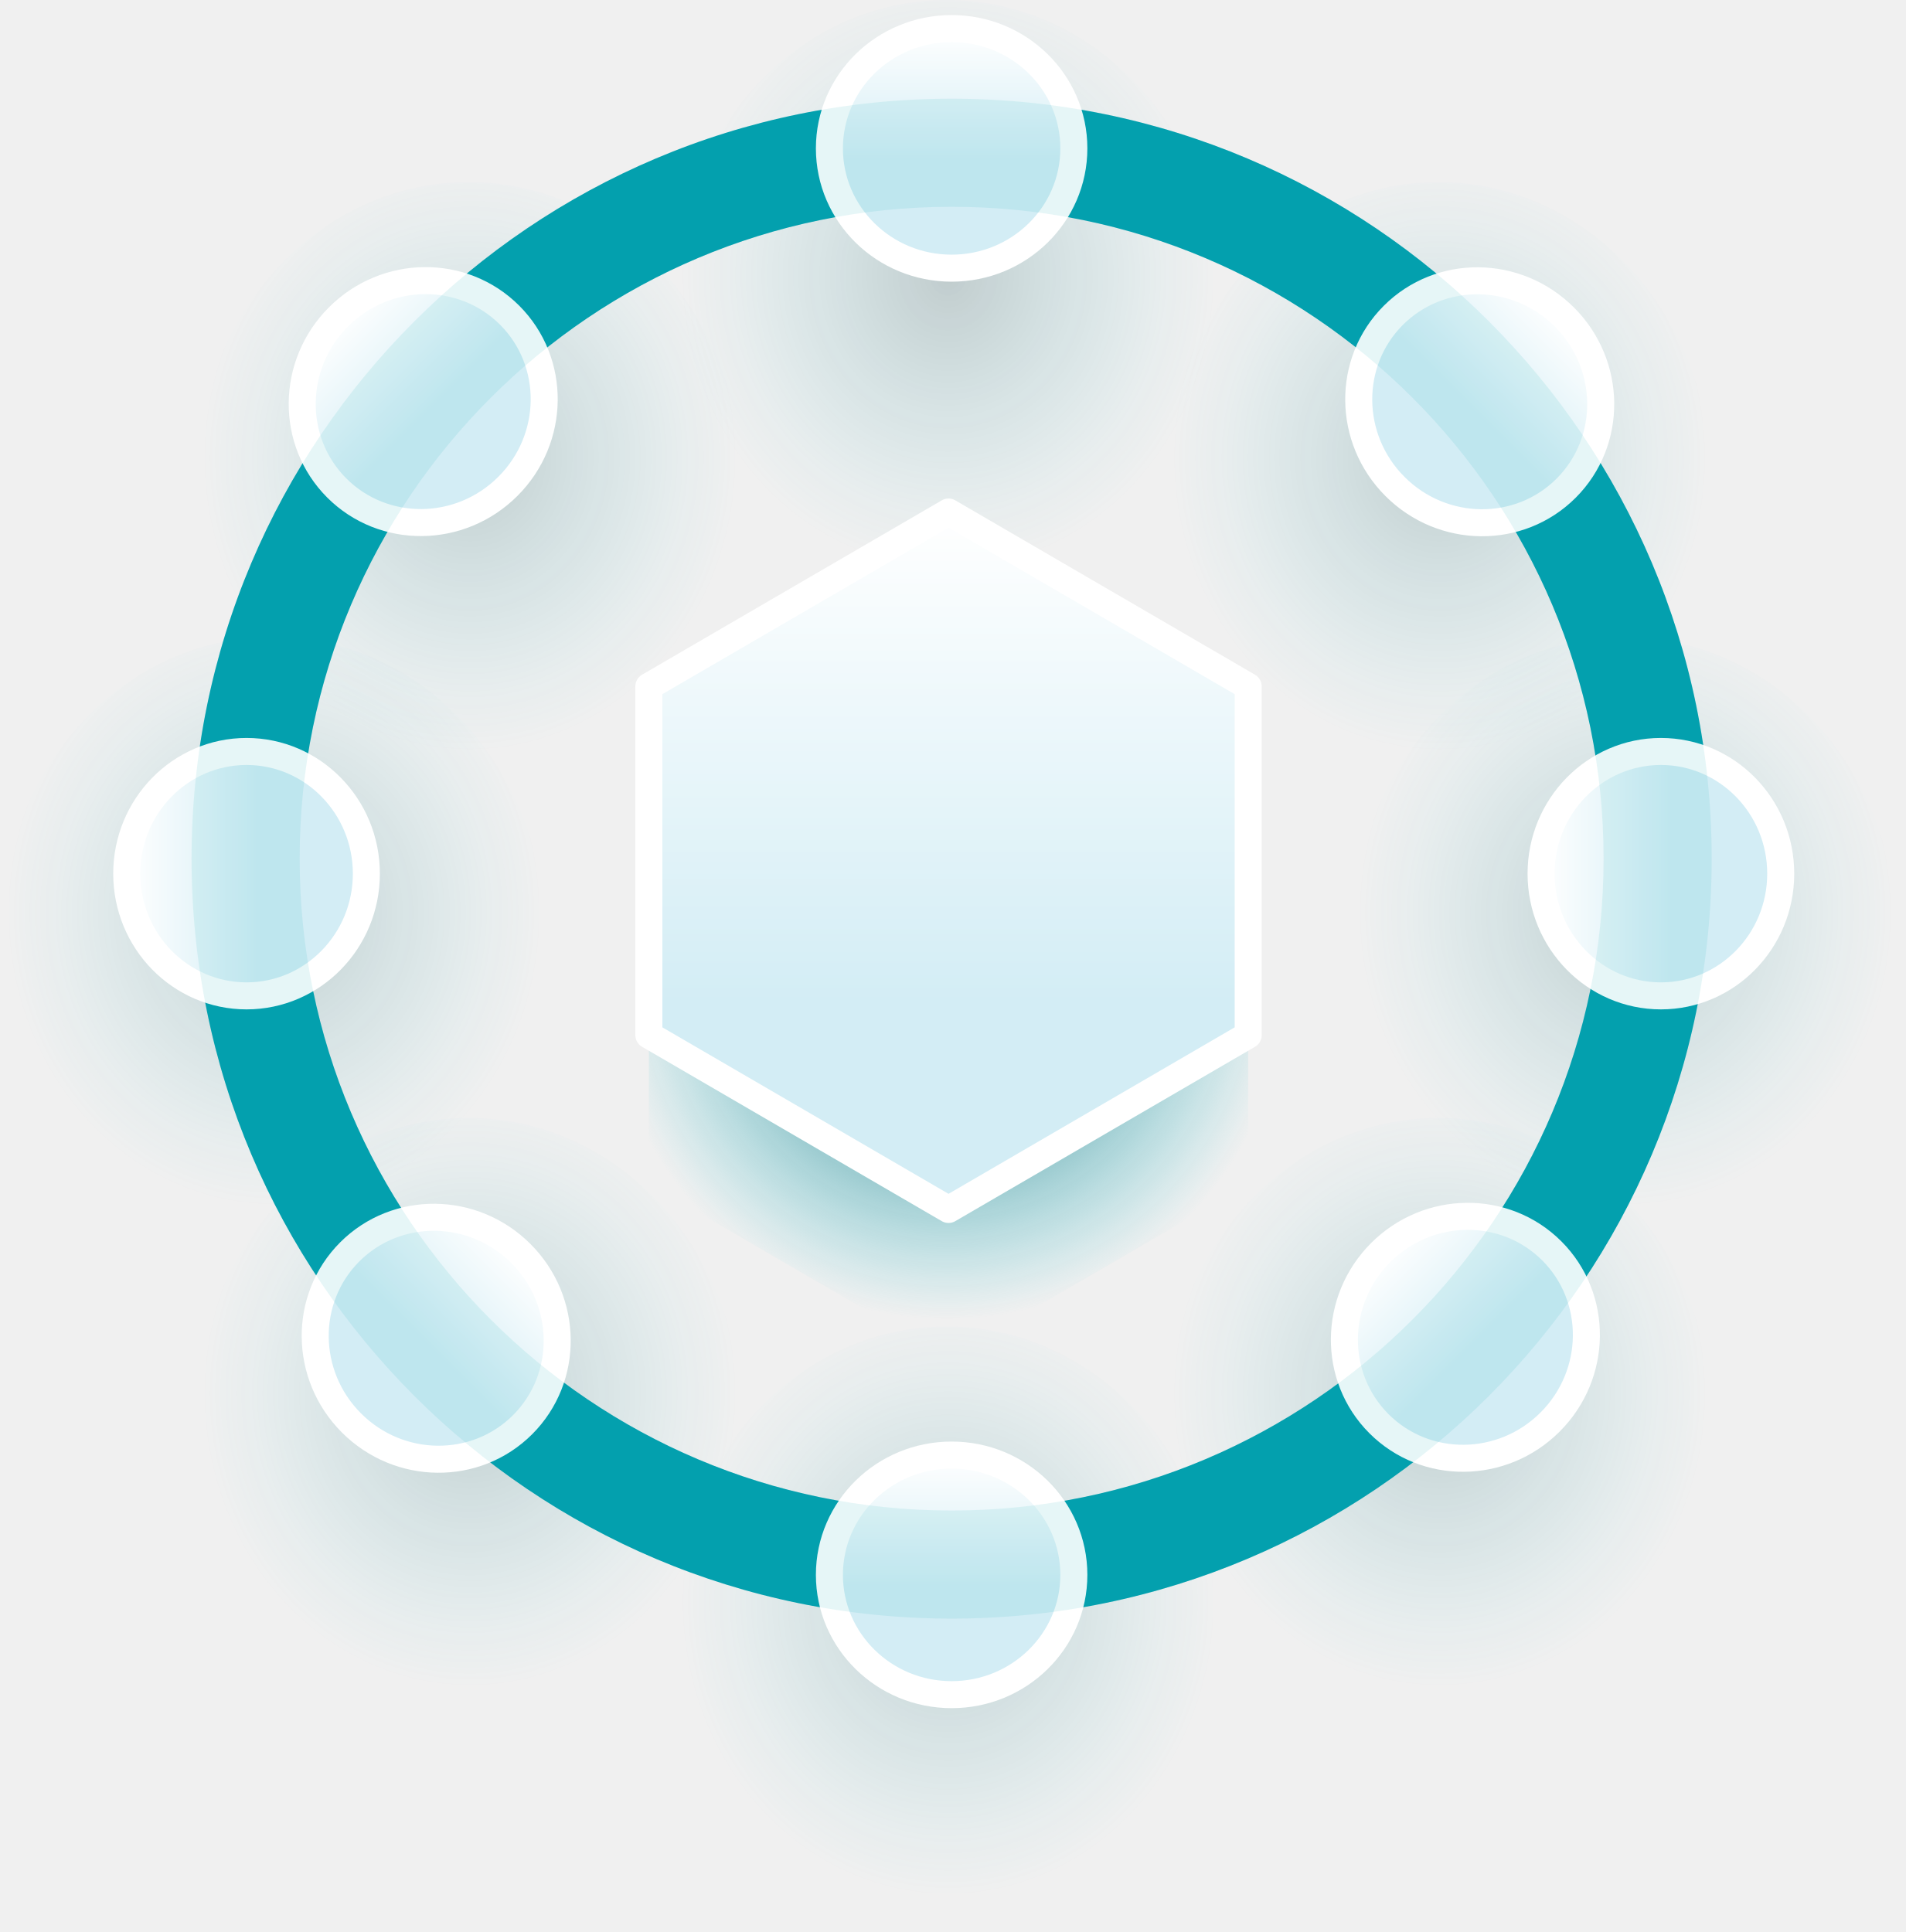
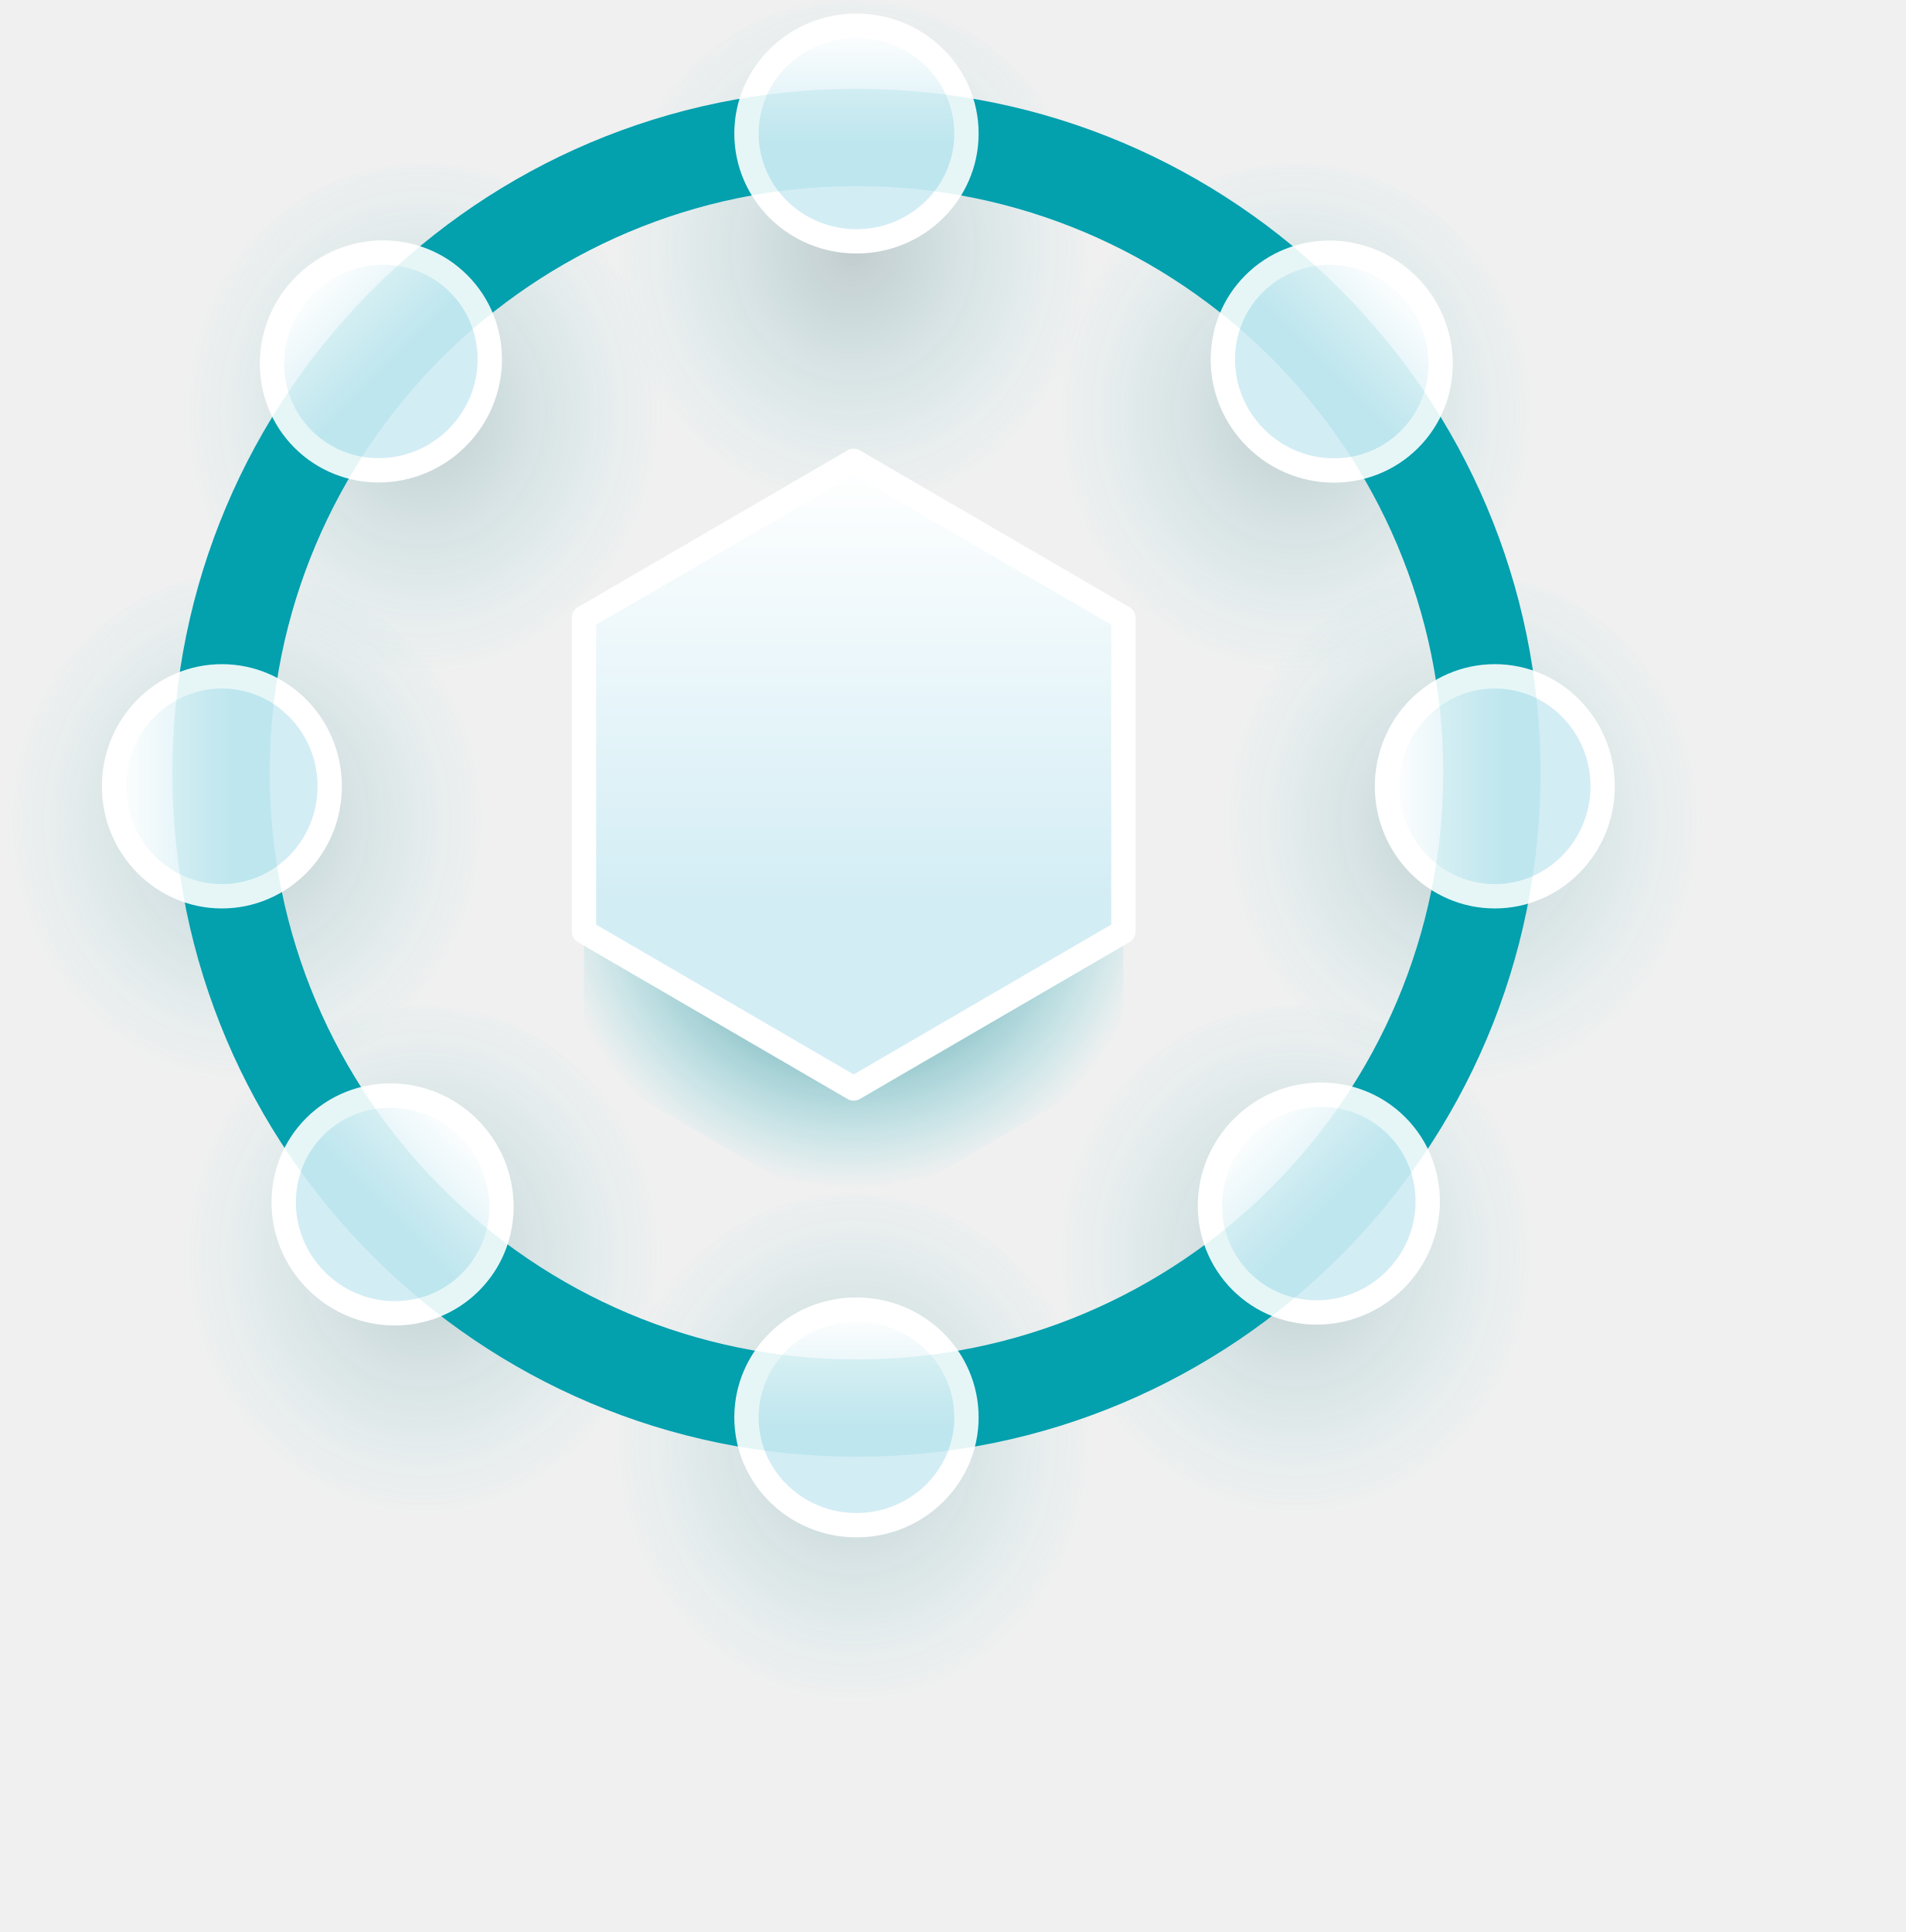
- <svg xmlns="http://www.w3.org/2000/svg" viewBox="0 0 141 143" xml:space="preserve" style="fill-rule:evenodd;clip-rule:evenodd;stroke-linejoin:round;stroke-miterlimit:2">
+ <svg xmlns="http://www.w3.org/2000/svg" viewBox="0 0 141 143" id="icx-supply" xml:space="preserve" style="fill-rule:evenodd;clip-rule:evenodd;stroke-linejoin:round;stroke-miterlimit:2">
  <g class="nodes">
    <ellipse cx="34.686" cy="104.874" rx="20.182" ry="22.129" style="fill:url(#_icxRadial51)" />
    <ellipse cx="106.449" cy="104.874" rx="20.182" ry="22.129" style="fill:url(#_icxRadial52)" />
    <ellipse cx="20.182" cy="69.274" rx="20.182" ry="22.129" style="fill:url(#_icxRadial53)" />
    <ellipse cx="120.192" cy="69.274" rx="20.182" ry="22.129" style="fill:url(#_icxRadial54)" />
    <ellipse cx="34.686" cy="35.604" rx="20.182" ry="22.129" style="fill:url(#_icxRadial55)" />
    <ellipse cx="106.449" cy="35.604" rx="20.182" ry="22.129" style="fill:url(#_icxRadial56)" />
    <ellipse cx="70.073" cy="120.313" rx="20.182" ry="22.129" style="fill:url(#_icxRadial57)" />
    <ellipse cx="70.073" cy="22.129" rx="20.182" ry="22.129" style="fill:url(#_icxRadial58)" />
  </g>
  <path d="m70.197 48.9 22.177 12.905v25.81L70.197 100.52 48.019 87.615v-25.81L70.197 48.9Z" style="fill:url(#_icxRadial59)" />
  <path d="m70.197 37.9 22.177 12.905v25.81L70.197 89.52 48.019 76.615v-25.81L70.197 37.9Z" style="fill:url(#_icxLinear510);stroke:#fff;stroke-width:2px" />
  <path d="M70.426 7.306c31.044 0 56.249 25.204 56.249 56.249 0 31.044-25.205 56.249-56.249 56.249-31.045 0-56.249-25.205-56.249-56.249 0-31.045 25.204-56.249 56.249-56.249Zm0 8c-26.63 0-48.249 21.619-48.249 48.249 0 26.629 21.619 48.249 48.249 48.249 26.629 0 48.249-21.62 48.249-48.249 0-26.63-21.62-48.249-48.249-48.249Z" style="fill:#03a0ae" />
  <g class="nodes">
    <ellipse cx="70.426" cy="116.566" rx="9.045" ry="8.867" style="fill:url(#_icxLinear511);stroke:#fff;stroke-width:2px;stroke-linecap:square;stroke-miterlimit:1.5" />
    <ellipse cx="70.426" cy="10.982" rx="9.045" ry="8.867" style="fill:url(#_icxLinear512);stroke:#fff;stroke-width:2px;stroke-linecap:square;stroke-miterlimit:1.5" />
    <path d="M114.049 64.666c0-4.992 3.973-9.045 8.867-9.045 4.894 0 8.868 4.053 8.868 9.045s-3.974 9.045-8.868 9.045-8.867-4.053-8.867-9.045Z" style="fill:url(#_icxLinear513);stroke:#fff;stroke-width:2px;stroke-linecap:square;stroke-miterlimit:1.5" />
    <path d="M9.379 64.666c0-4.992 3.973-9.045 8.867-9.045 4.894 0 8.867 4.053 8.867 9.045s-3.973 9.045-8.867 9.045c-4.894 0-8.867-4.053-8.867-9.045Z" style="fill:url(#_icxLinear514);stroke:#fff;stroke-width:2px;stroke-linecap:square;stroke-miterlimit:1.5" />
    <path d="M102.177 92.713c3.53-3.53 9.206-3.587 12.666-.126 3.461 3.46 3.404 9.136-.125 12.666-3.53 3.53-9.206 3.586-12.666.125-3.461-3.46-3.404-9.136.125-12.665Z" style="fill:url(#_icxLinear515);stroke:#fff;stroke-width:2px;stroke-linecap:square;stroke-miterlimit:1.5" />
    <path d="M25.05 23.454c3.53-3.53 9.205-3.586 12.666-.125 3.46 3.46 3.404 9.135-.126 12.665-3.53 3.53-9.205 3.587-12.666.126-3.46-3.461-3.404-9.136.126-12.666Z" style="fill:url(#_icxLinear516);stroke:#fff;stroke-width:2px;stroke-linecap:square;stroke-miterlimit:1.5" />
    <path d="M38.552 92.783c3.53 3.53 3.586 9.205.126 12.666-3.461 3.46-9.136 3.404-12.666-.126-3.53-3.53-3.586-9.205-.126-12.666 3.461-3.46 9.136-3.404 12.666.126Z" style="fill:url(#_icxLinear517);stroke:#fff;stroke-width:2px;stroke-linecap:square;stroke-miterlimit:1.5" />
    <path d="M115.778 23.468c3.53 3.529 3.586 9.205.126 12.665-3.461 3.461-9.136 3.405-12.666-.125-3.53-3.53-3.586-9.206-.125-12.666 3.46-3.461 9.135-3.404 12.665.126Z" style="fill:url(#_icxLinear518);stroke:#fff;stroke-width:2px;stroke-linecap:square;stroke-miterlimit:1.5" />
  </g>
  <path d="M70.426 7.306c31.044 0 56.249 25.204 56.249 56.249 0 31.044-25.205 56.249-56.249 56.249-31.045 0-56.249-25.205-56.249-56.249 0-31.045 25.204-56.249 56.249-56.249Zm0 8c-26.63 0-48.249 21.619-48.249 48.249 0 26.629 21.619 48.249 48.249 48.249 26.629 0 48.249-21.62 48.249-48.249 0-26.63-21.62-48.249-48.249-48.249Z" style="fill:#03a0ae;fill-opacity:.1" />
  <defs>
    <radialGradient id="_stakedRadial51" cx="0" cy="0" r="1" gradientUnits="userSpaceOnUse" gradientTransform="matrix(-19.8235,0,0,-20.9371,34.78,103.151)">
      <stop offset="0" style="stop-color:#1F309D;stop-opacity:0.4" />
      <stop offset="1" style="stop-color:#7370E4;stop-opacity:0" />
    </radialGradient>
    <radialGradient id="_icxRadial51" cx="0" cy="0" r="1" gradientUnits="userSpaceOnUse" gradientTransform="matrix(-19.8237 0 0 -21.7363 34.78 103.151)">
      <stop offset="0" style="stop-color:#013a40;stop-opacity:.2" />
      <stop offset="1" style="stop-color:#1ac1d2;stop-opacity:0" />
    </radialGradient>
    <radialGradient id="_icxRadial52" cx="0" cy="0" r="1" gradientUnits="userSpaceOnUse" gradientTransform="matrix(-19.8237 0 0 -21.7363 106.543 103.151)">
      <stop offset="0" style="stop-color:#013a40;stop-opacity:.2" />
      <stop offset="1" style="stop-color:#1ac1d2;stop-opacity:0" />
    </radialGradient>
    <radialGradient id="_icxRadial53" cx="0" cy="0" r="1" gradientUnits="userSpaceOnUse" gradientTransform="matrix(-19.8237 0 0 -21.7363 20.276 67.55)">
      <stop offset="0" style="stop-color:#013a40;stop-opacity:.2" />
      <stop offset="1" style="stop-color:#1ac1d2;stop-opacity:0" />
    </radialGradient>
    <radialGradient id="_icxRadial54" cx="0" cy="0" r="1" gradientUnits="userSpaceOnUse" gradientTransform="matrix(-19.8237 0 0 -21.7363 120.286 67.55)">
      <stop offset="0" style="stop-color:#013a40;stop-opacity:.2" />
      <stop offset="1" style="stop-color:#1ac1d2;stop-opacity:0" />
    </radialGradient>
    <radialGradient id="_icxRadial55" cx="0" cy="0" r="1" gradientUnits="userSpaceOnUse" gradientTransform="matrix(-19.8237 0 0 -21.7363 34.78 33.88)">
      <stop offset="0" style="stop-color:#013a40;stop-opacity:.2" />
      <stop offset="1" style="stop-color:#1ac1d2;stop-opacity:0" />
    </radialGradient>
    <radialGradient id="_icxRadial56" cx="0" cy="0" r="1" gradientUnits="userSpaceOnUse" gradientTransform="matrix(-19.8237 0 0 -21.7363 106.543 33.88)">
      <stop offset="0" style="stop-color:#013a40;stop-opacity:.2" />
      <stop offset="1" style="stop-color:#1ac1d2;stop-opacity:0" />
    </radialGradient>
    <radialGradient id="_icxRadial57" cx="0" cy="0" r="1" gradientUnits="userSpaceOnUse" gradientTransform="matrix(-19.8237 0 0 -21.7363 70.167 118.589)">
      <stop offset="0" style="stop-color:#013a40;stop-opacity:.2" />
      <stop offset="1" style="stop-color:#1ac1d2;stop-opacity:0" />
    </radialGradient>
    <radialGradient id="_icxRadial58" cx="0" cy="0" r="1" gradientUnits="userSpaceOnUse" gradientTransform="matrix(-19.8237 0 0 -21.7363 70.167 20.406)">
      <stop offset="0" style="stop-color:#013a40;stop-opacity:.2" />
      <stop offset="1" style="stop-color:#1ac1d2;stop-opacity:0" />
    </radialGradient>
    <radialGradient id="_icxRadial59" cx="0" cy="0" r="1" gradientUnits="userSpaceOnUse" gradientTransform="matrix(25.1532 0 0 25.3518 70.077 72.334)">
      <stop offset="0" style="stop-color:#013a40;stop-opacity:1" />
      <stop offset="1" style="stop-color:#1ac1d2;stop-opacity:0" />
    </radialGradient>
    <linearGradient id="_icxLinear510" x1="0" y1="0" x2="1" y2="0" gradientUnits="userSpaceOnUse" gradientTransform="rotate(90 18.022 55.921) scale(36.2536)">
      <stop offset="0" style="stop-color:white;stop-opacity:1" />
      <stop offset="1" style="stop-color:#d3edf5;stop-opacity:1" />
    </linearGradient>
    <linearGradient id="_icxLinear511" x1="0" y1="0" x2="1" y2="0" gradientUnits="userSpaceOnUse" gradientTransform="matrix(0 9.66994 -9.86365 0 70.426 107.699)">
      <stop offset="0" style="stop-color:white;stop-opacity:1" />
      <stop offset="1" style="stop-color:#d3edf5;stop-opacity:1" />
    </linearGradient>
    <linearGradient id="_icxLinear512" x1="0" y1="0" x2="1" y2="0" gradientUnits="userSpaceOnUse" gradientTransform="matrix(0 9.66994 -9.86365 0 70.426 2.114)">
      <stop offset="0" style="stop-color:white;stop-opacity:1" />
      <stop offset="1" style="stop-color:#d3edf5;stop-opacity:1" />
    </linearGradient>
    <linearGradient id="_icxLinear513" x1="0" y1="0" x2="1" y2="0" gradientUnits="userSpaceOnUse" gradientTransform="matrix(9.66994 0 0 9.86365 114.049 64.666)">
      <stop offset="0" style="stop-color:white;stop-opacity:1" />
      <stop offset="1" style="stop-color:#d3edf5;stop-opacity:1" />
    </linearGradient>
    <linearGradient id="_icxLinear514" x1="0" y1="0" x2="1" y2="0" gradientUnits="userSpaceOnUse" gradientTransform="matrix(9.66994 0 0 9.86365 9.379 64.666)">
      <stop offset="0" style="stop-color:white;stop-opacity:1" />
      <stop offset="1" style="stop-color:#d3edf5;stop-opacity:1" />
    </linearGradient>
    <linearGradient id="_icxLinear515" x1="0" y1="0" x2="1" y2="0" gradientUnits="userSpaceOnUse" gradientTransform="rotate(45 -60.825 169.695) scale(9.66994 9.86364)">
      <stop offset="0" style="stop-color:white;stop-opacity:1" />
      <stop offset="1" style="stop-color:#d3edf5;stop-opacity:1" />
    </linearGradient>
    <linearGradient id="_icxLinear516" x1="0" y1="0" x2="1" y2="0" gradientUnits="userSpaceOnUse" gradientTransform="rotate(45 -15.787 41.965) scale(9.66994 9.86364)">
      <stop offset="0" style="stop-color:white;stop-opacity:1" />
      <stop offset="1" style="stop-color:#d3edf5;stop-opacity:1" />
    </linearGradient>
    <linearGradient id="_icxLinear517" x1="0" y1="0" x2="1" y2="0" gradientUnits="userSpaceOnUse" gradientTransform="rotate(135 .06 54.376) scale(9.66994 9.86364)">
      <stop offset="0" style="stop-color:white;stop-opacity:1" />
      <stop offset="1" style="stop-color:#d3edf5;stop-opacity:1" />
    </linearGradient>
    <linearGradient id="_icxLinear518" x1="0" y1="0" x2="1" y2="0" gradientUnits="userSpaceOnUse" gradientTransform="rotate(135 53.029 35.712) scale(9.66994 9.86364)">
      <stop offset="0" style="stop-color:white;stop-opacity:1" />
      <stop offset="1" style="stop-color:#d3edf5;stop-opacity:1" />
    </linearGradient>
  </defs>
  <style>
+     svg#icx-supply {
+       transform: scale(0.9);
+       transform-box: fill-box;
+       transform-origin: top;
+     }
    .nodes {
      transform: rotate(0deg);
      transform-origin: center;
      transition: all 0.7s linear;
    }
    svg:hover .nodes {
      transform: rotate(-49deg);
      transition: all 0.7s linear;
      transform-origin: 50% 44.5%;
    }
  </style>
</svg>
